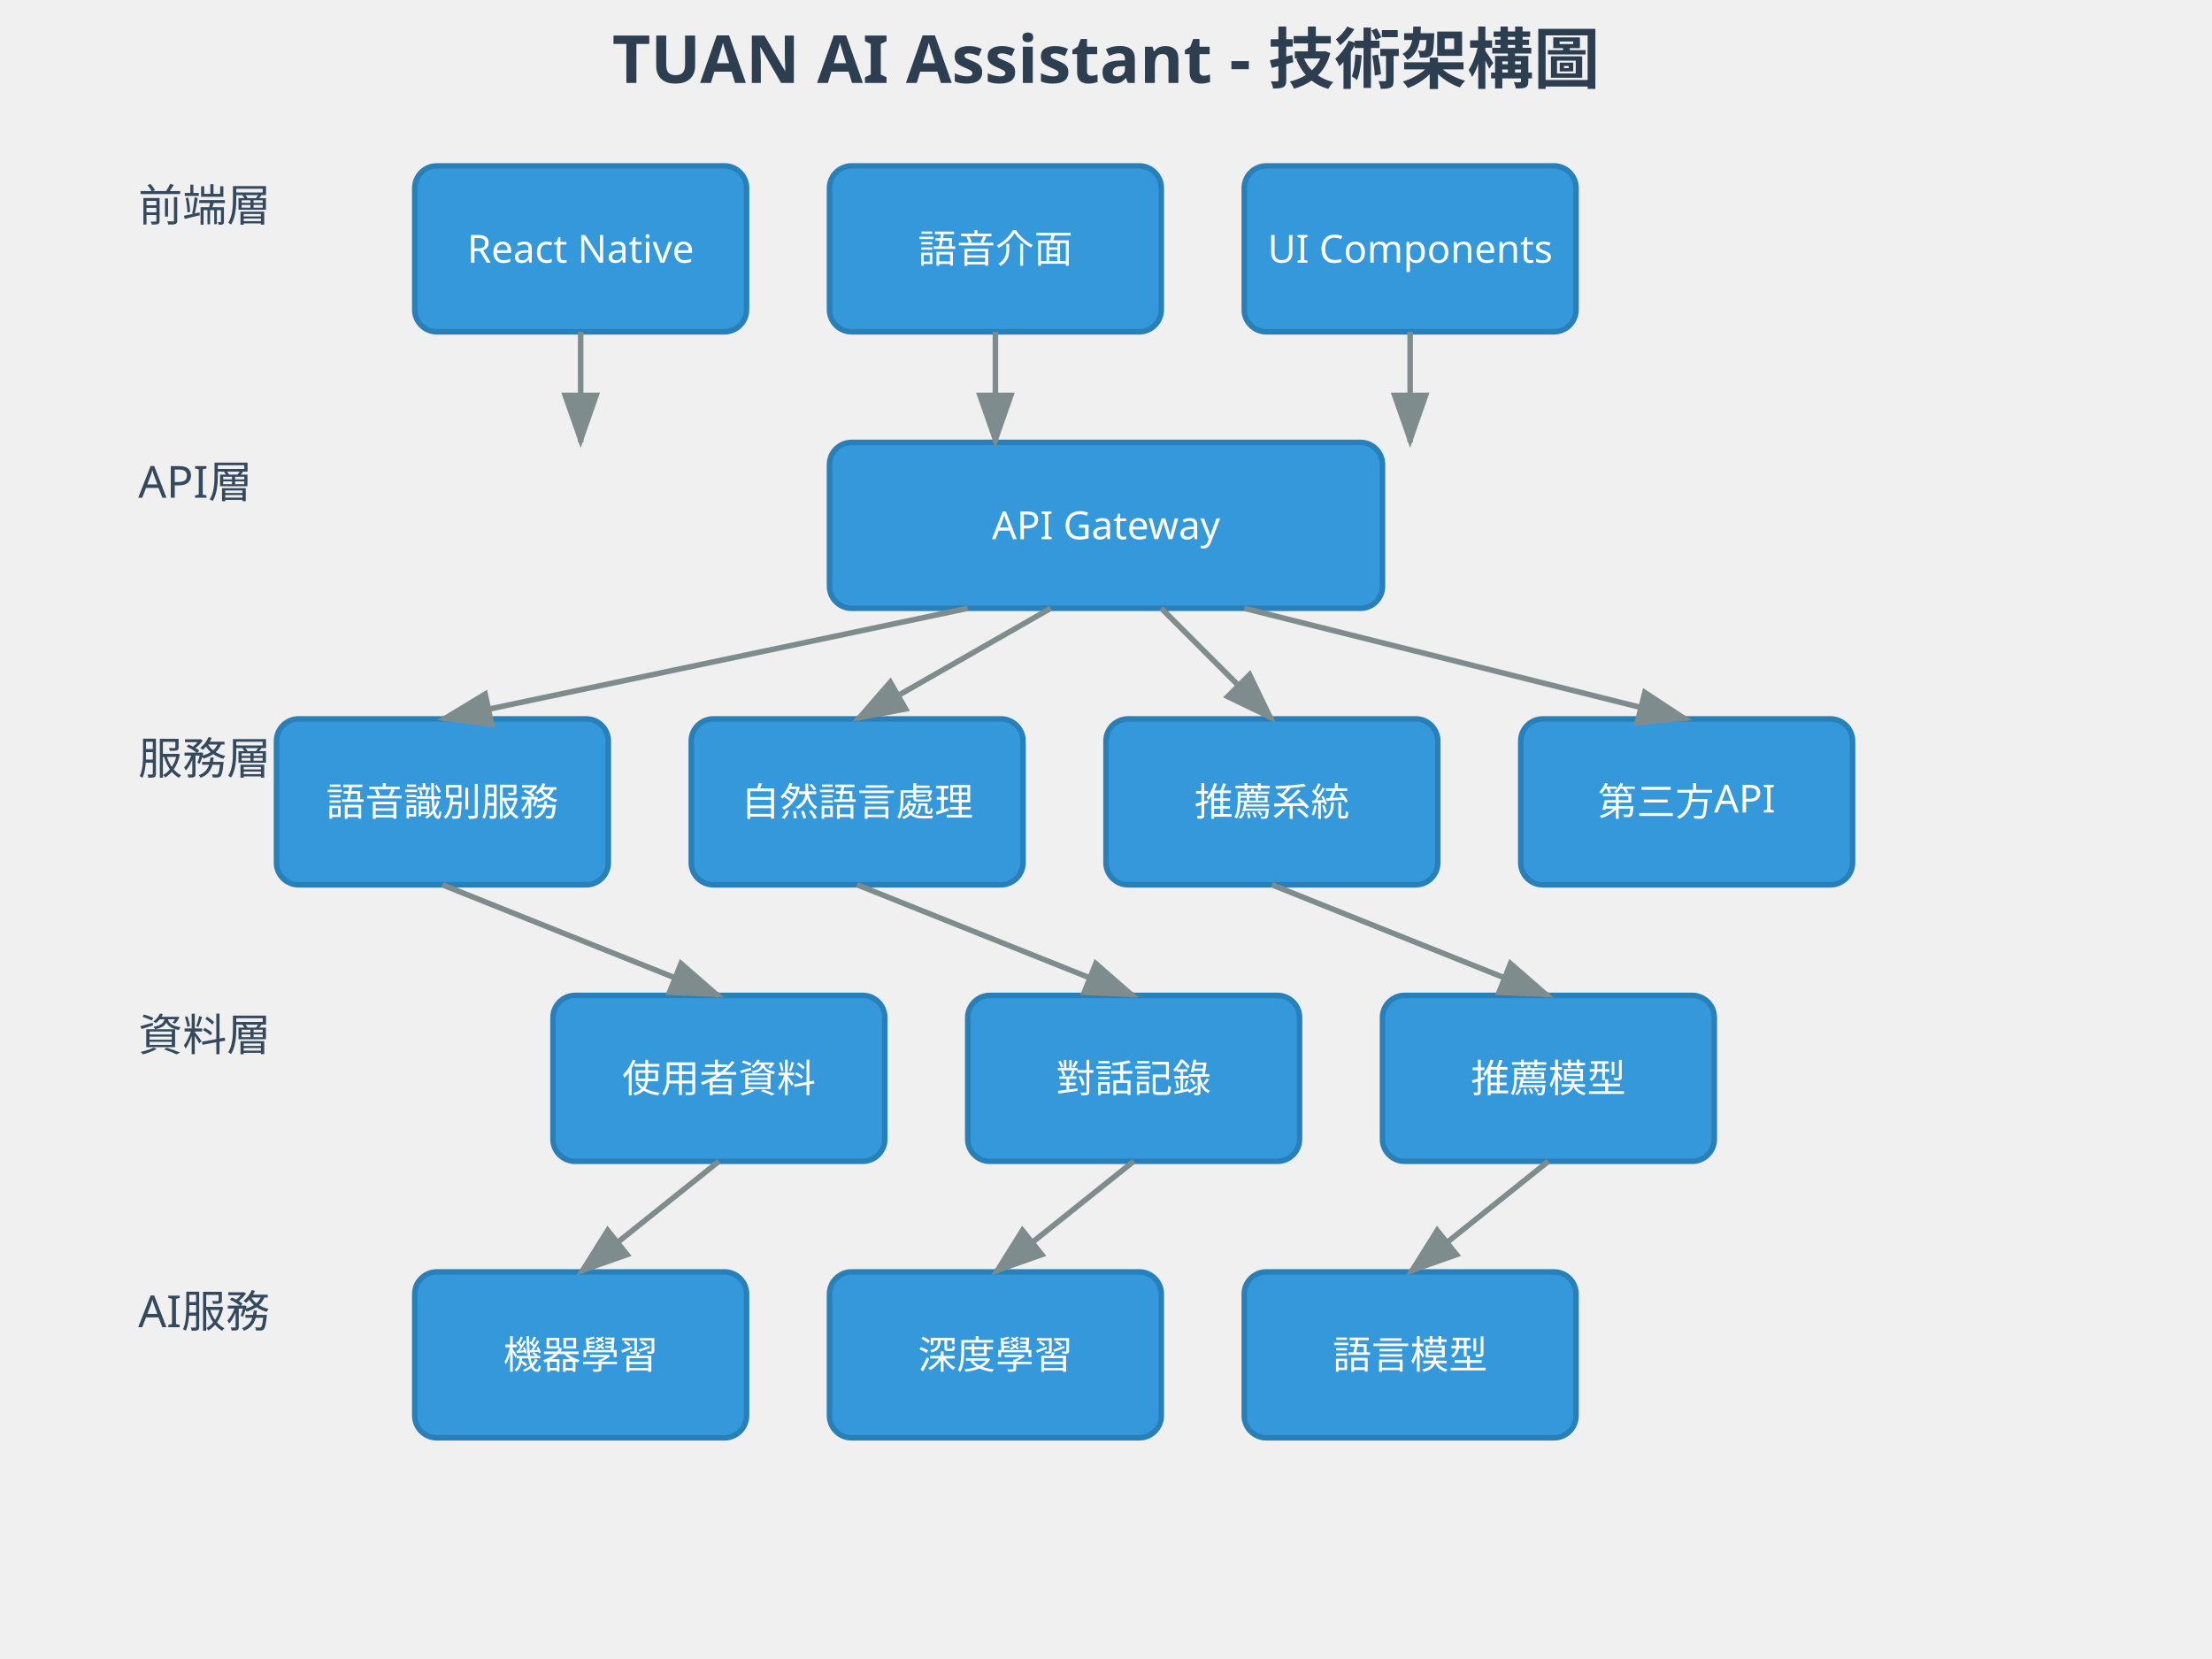
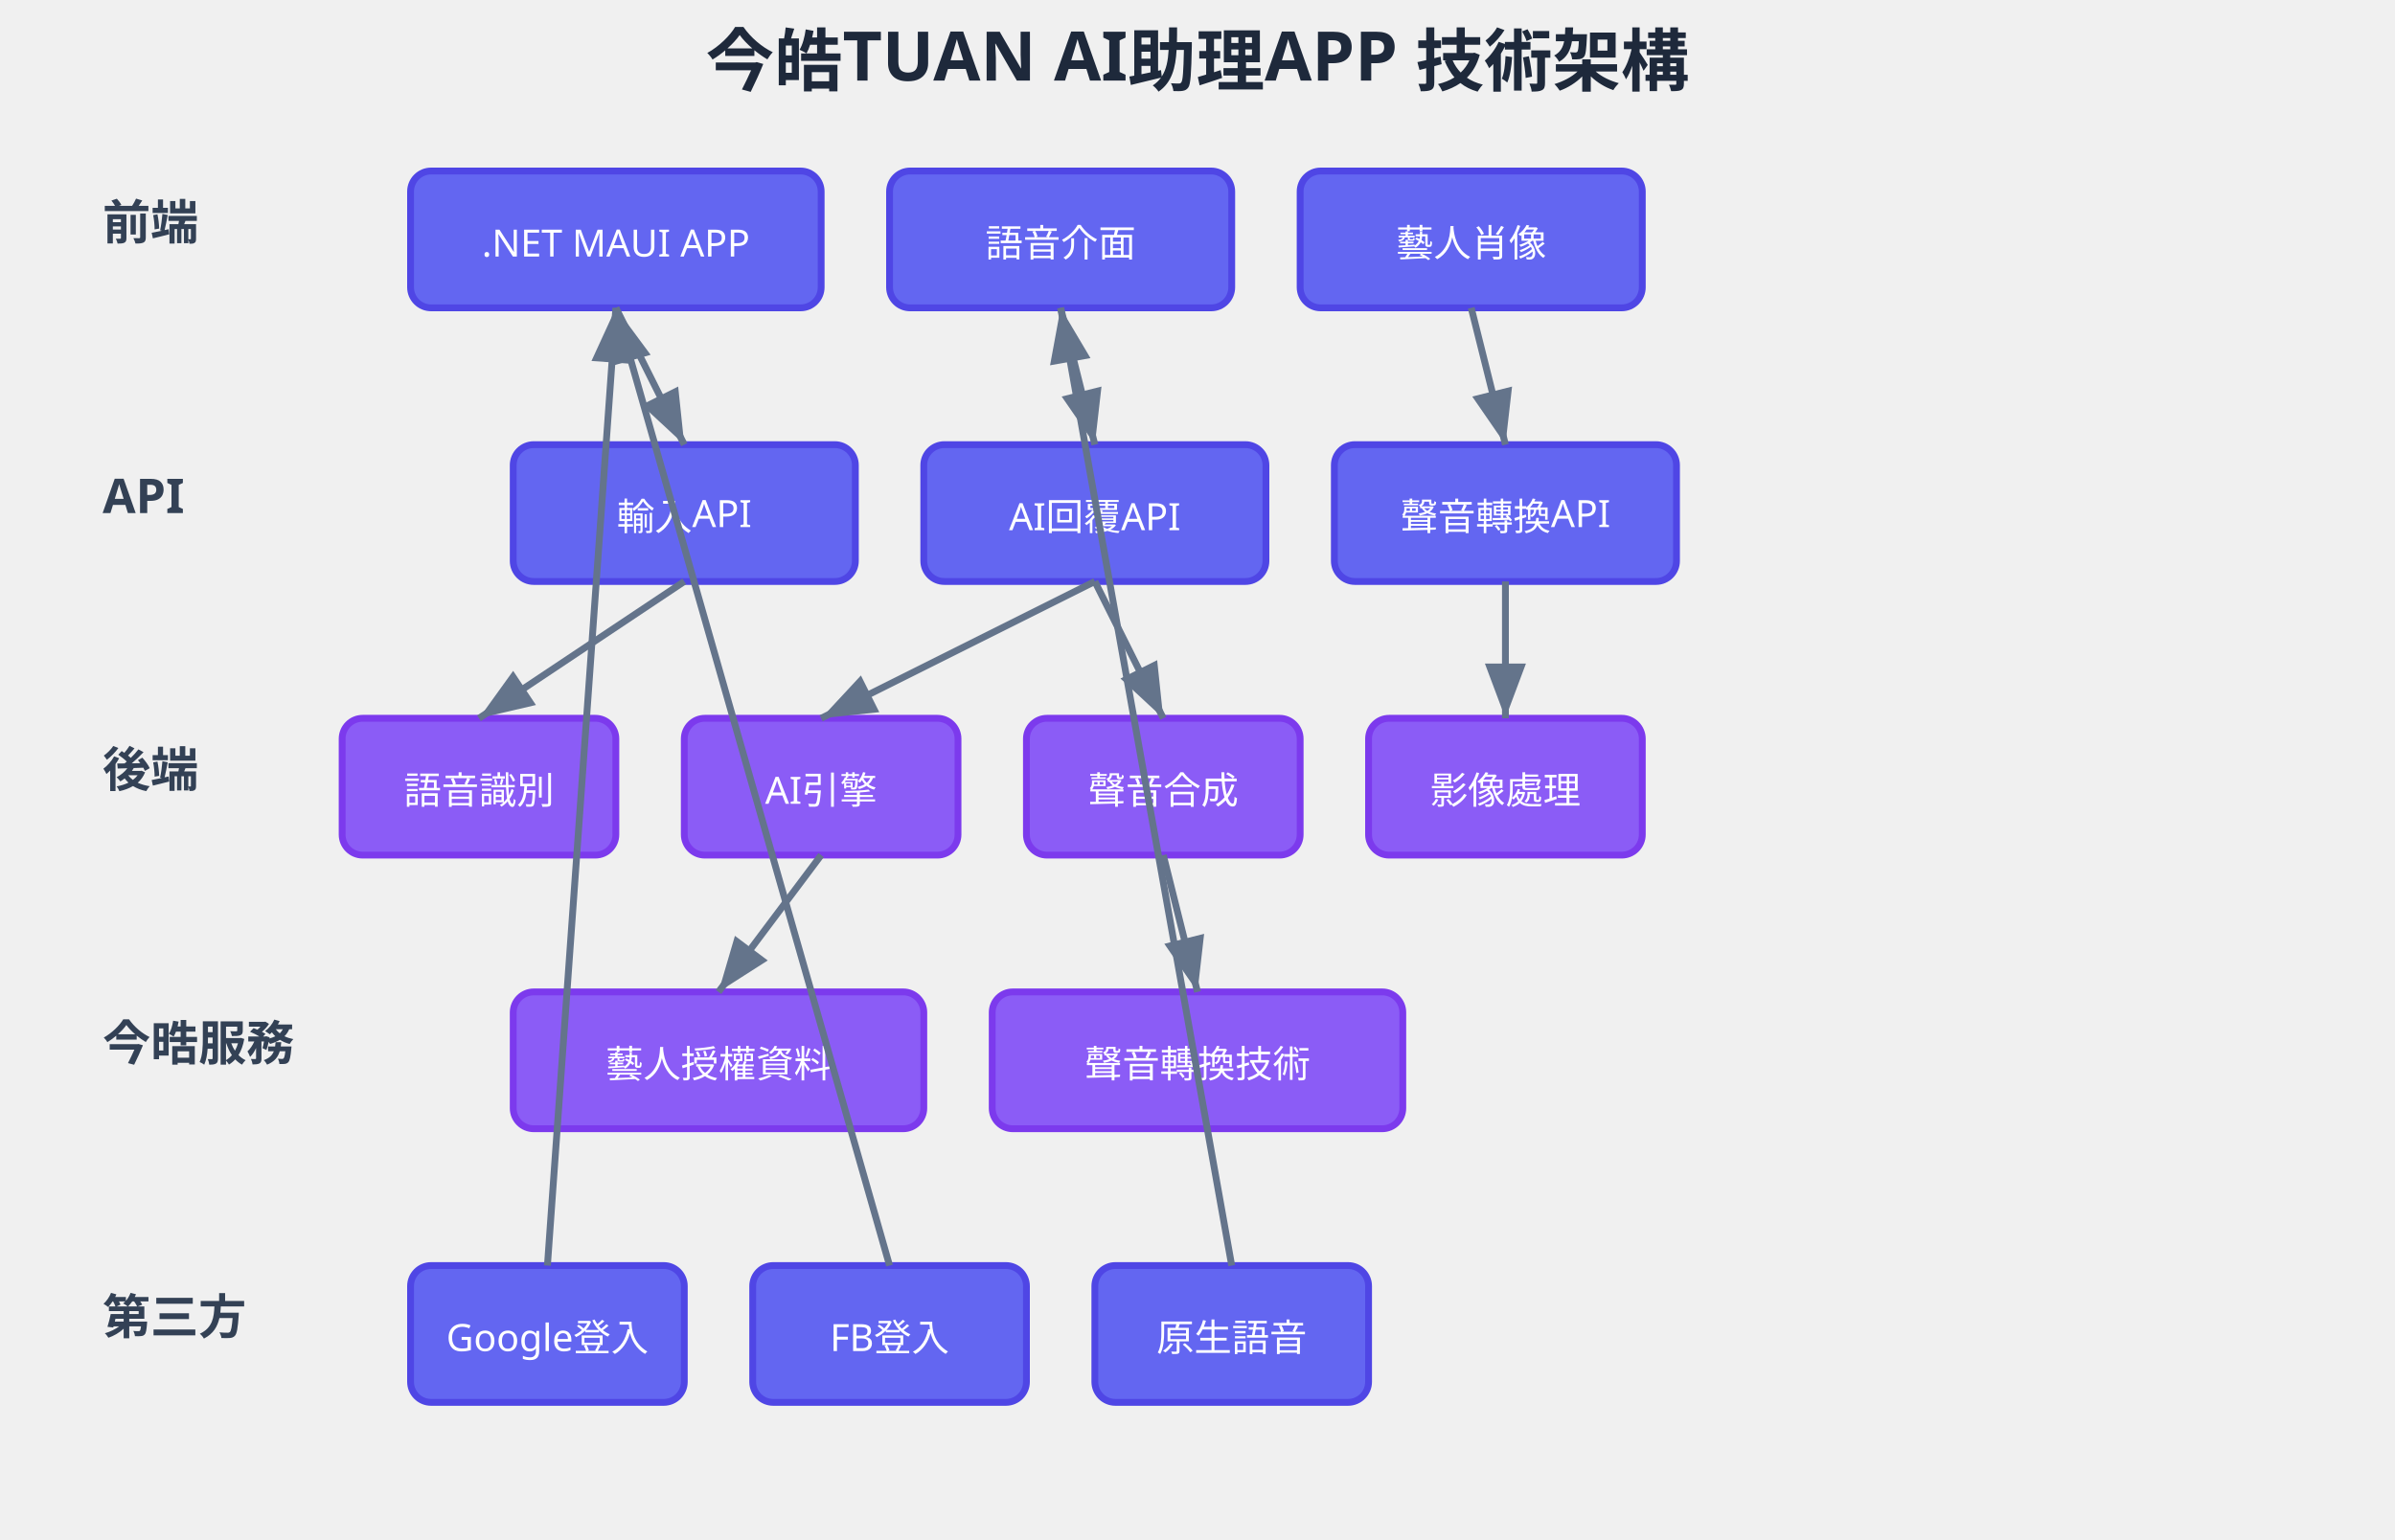
- <svg xmlns="http://www.w3.org/2000/svg" width="800" height="600">
+ <svg xmlns="http://www.w3.org/2000/svg" width="700" height="450">
  <defs>
    <style>
-       .title { font: bold 24px sans-serif; fill: #2c3e50; }
-       .box { fill: #3498db; stroke: #2980b9; stroke-width: 2; rx: 8; }
-       .text { font: 14px sans-serif; fill: white; text-anchor: middle; }
-       .arrow { stroke: #7f8c8d; stroke-width: 2; marker-end: url(#arrowhead); }
-       .layer-text { font: 16px sans-serif; fill: #34495e; }
+       .title { font: bold 20px sans-serif; fill: #1e293b; }
+       .box { fill: #6366f1; stroke: #4f46e5; stroke-width: 2; rx: 6; }
+       .backend-box { fill: #8b5cf6; stroke: #7c3aed; stroke-width: 2; rx: 6; }
+       .text { font: 11px sans-serif; fill: white; text-anchor: middle; }
+       .arrow { stroke: #64748b; stroke-width: 2; marker-end: url(#arrowhead); }
+       .layer-text { font: 14px sans-serif; fill: #334155; font-weight: bold; }
    </style>
-     <marker id="arrowhead" markerWidth="10" markerHeight="7" refX="9" refY="3.5" orient="auto">
-       <polygon points="0 0, 10 3.5, 0 7" fill="#7f8c8d" />
+     <marker id="arrowhead" markerWidth="8" markerHeight="6" refX="8" refY="3" orient="auto">
+       <polygon points="0 0, 8 3, 0 6" fill="#64748b" />
    </marker>
  </defs>
-   <text x="400" y="30" class="title" text-anchor="middle">TUAN AI Assistant - 技術架構圖</text>
-   <text x="50" y="80" class="layer-text">前端層</text>
-   <rect x="150" y="60" width="120" height="60" class="box" />
-   <text x="210" y="95" class="text">React Native</text>
-   <rect x="300" y="60" width="120" height="60" class="box" />
-   <text x="360" y="95" class="text">語音介面</text>
-   <rect x="450" y="60" width="120" height="60" class="box" />
-   <text x="510" y="95" class="text">UI Components</text>
-   <text x="50" y="180" class="layer-text">API層</text>
-   <rect x="300" y="160" width="200" height="60" class="box" />
-   <text x="400" y="195" class="text">API Gateway</text>
-   <text x="50" y="280" class="layer-text">服務層</text>
-   <rect x="100" y="260" width="120" height="60" class="box" />
-   <text x="160" y="295" class="text">語音識別服務</text>
-   <rect x="250" y="260" width="120" height="60" class="box" />
-   <text x="310" y="295" class="text">自然語言處理</text>
-   <rect x="400" y="260" width="120" height="60" class="box" />
-   <text x="460" y="295" class="text">推薦系統</text>
-   <rect x="550" y="260" width="120" height="60" class="box" />
-   <text x="610" y="295" class="text">第三方API</text>
-   <text x="50" y="380" class="layer-text">資料層</text>
-   <rect x="200" y="360" width="120" height="60" class="box" />
-   <text x="260" y="395" class="text">使用者資料</text>
-   <rect x="350" y="360" width="120" height="60" class="box" />
-   <text x="410" y="395" class="text">對話記錄</text>
-   <rect x="500" y="360" width="120" height="60" class="box" />
-   <text x="560" y="395" class="text">推薦模型</text>
-   <text x="50" y="480" class="layer-text">AI服務</text>
-   <rect x="150" y="460" width="120" height="60" class="box" />
-   <text x="210" y="495" class="text">機器學習</text>
-   <rect x="300" y="460" width="120" height="60" class="box" />
-   <text x="360" y="495" class="text">深度學習</text>
-   <rect x="450" y="460" width="120" height="60" class="box" />
-   <text x="510" y="495" class="text">語言模型</text>
-   <line x1="210" y1="120" x2="210" y2="160" class="arrow" />
-   <line x1="360" y1="120" x2="360" y2="160" class="arrow" />
-   <line x1="510" y1="120" x2="510" y2="160" class="arrow" />
-   <line x1="350" y1="220" x2="160" y2="260" class="arrow" />
-   <line x1="380" y1="220" x2="310" y2="260" class="arrow" />
-   <line x1="420" y1="220" x2="460" y2="260" class="arrow" />
-   <line x1="450" y1="220" x2="610" y2="260" class="arrow" />
-   <line x1="160" y1="320" x2="260" y2="360" class="arrow" />
-   <line x1="310" y1="320" x2="410" y2="360" class="arrow" />
-   <line x1="460" y1="320" x2="560" y2="360" class="arrow" />
-   <line x1="260" y1="420" x2="210" y2="460" class="arrow" />
-   <line x1="410" y1="420" x2="360" y2="460" class="arrow" />
-   <line x1="560" y1="420" x2="510" y2="460" class="arrow" />
+   <text x="350" y="25" class="title" text-anchor="middle">今皓TUAN AI助理APP 技術架構</text>
+   <text x="30" y="70" class="layer-text">前端</text>
+   <rect x="120" y="50" width="120" height="40" class="box" />
+   <text x="180" y="75" class="text">.NET MAUI APP</text>
+   <rect x="260" y="50" width="100" height="40" class="box" />
+   <text x="310" y="75" class="text">語音介面</text>
+   <rect x="380" y="50" width="100" height="40" class="box" />
+   <text x="430" y="75" class="text">藝人肖像</text>
+   <text x="30" y="150" class="layer-text">API</text>
+   <rect x="150" y="130" width="100" height="40" class="box" />
+   <text x="200" y="155" class="text">輸入API</text>
+   <rect x="270" y="130" width="100" height="40" class="box" />
+   <text x="320" y="155" class="text">AI回覆API</text>
+   <rect x="390" y="130" width="100" height="40" class="box" />
+   <text x="440" y="155" class="text">聲音轉換API</text>
+   <text x="30" y="230" class="layer-text">後端</text>
+   <rect x="100" y="210" width="80" height="40" class="backend-box" />
+   <text x="140" y="235" class="text">語音識別</text>
+   <rect x="200" y="210" width="80" height="40" class="backend-box" />
+   <text x="240" y="235" class="text">AI引擎</text>
+   <rect x="300" y="210" width="80" height="40" class="backend-box" />
+   <text x="340" y="235" class="text">聲音合成</text>
+   <rect x="400" y="210" width="80" height="40" class="backend-box" />
+   <text x="440" y="235" class="text">影像處理</text>
+   <text x="30" y="310" class="layer-text">今晧服務</text>
+   <rect x="150" y="290" width="120" height="40" class="backend-box" />
+   <text x="210" y="315" class="text">藝人授權資料</text>
+   <rect x="290" y="290" width="120" height="40" class="backend-box" />
+   <text x="350" y="315" class="text">聲音轉換技術</text>
+   <text x="30" y="390" class="layer-text">第三方</text>
+   <rect x="120" y="370" width="80" height="40" class="box" />
+   <text x="160" y="395" class="text">Google登入</text>
+   <rect x="220" y="370" width="80" height="40" class="box" />
+   <text x="260" y="395" class="text">FB登入</text>
+   <rect x="320" y="370" width="80" height="40" class="box" />
+   <text x="360" y="395" class="text">原生語音</text>
+   <line x1="180" y1="90" x2="200" y2="130" class="arrow" />
+   <line x1="310" y1="90" x2="320" y2="130" class="arrow" />
+   <line x1="430" y1="90" x2="440" y2="130" class="arrow" />
+   <line x1="200" y1="170" x2="140" y2="210" class="arrow" />
+   <line x1="320" y1="170" x2="240" y2="210" class="arrow" />
+   <line x1="320" y1="170" x2="340" y2="210" class="arrow" />
+   <line x1="440" y1="170" x2="440" y2="210" class="arrow" />
+   <line x1="240" y1="250" x2="210" y2="290" class="arrow" />
+   <line x1="340" y1="250" x2="350" y2="290" class="arrow" />
+   <line x1="160" y1="370" x2="180" y2="90" class="arrow" />
+   <line x1="260" y1="370" x2="180" y2="90" class="arrow" />
+   <line x1="360" y1="370" x2="310" y2="90" class="arrow" />
</svg>
